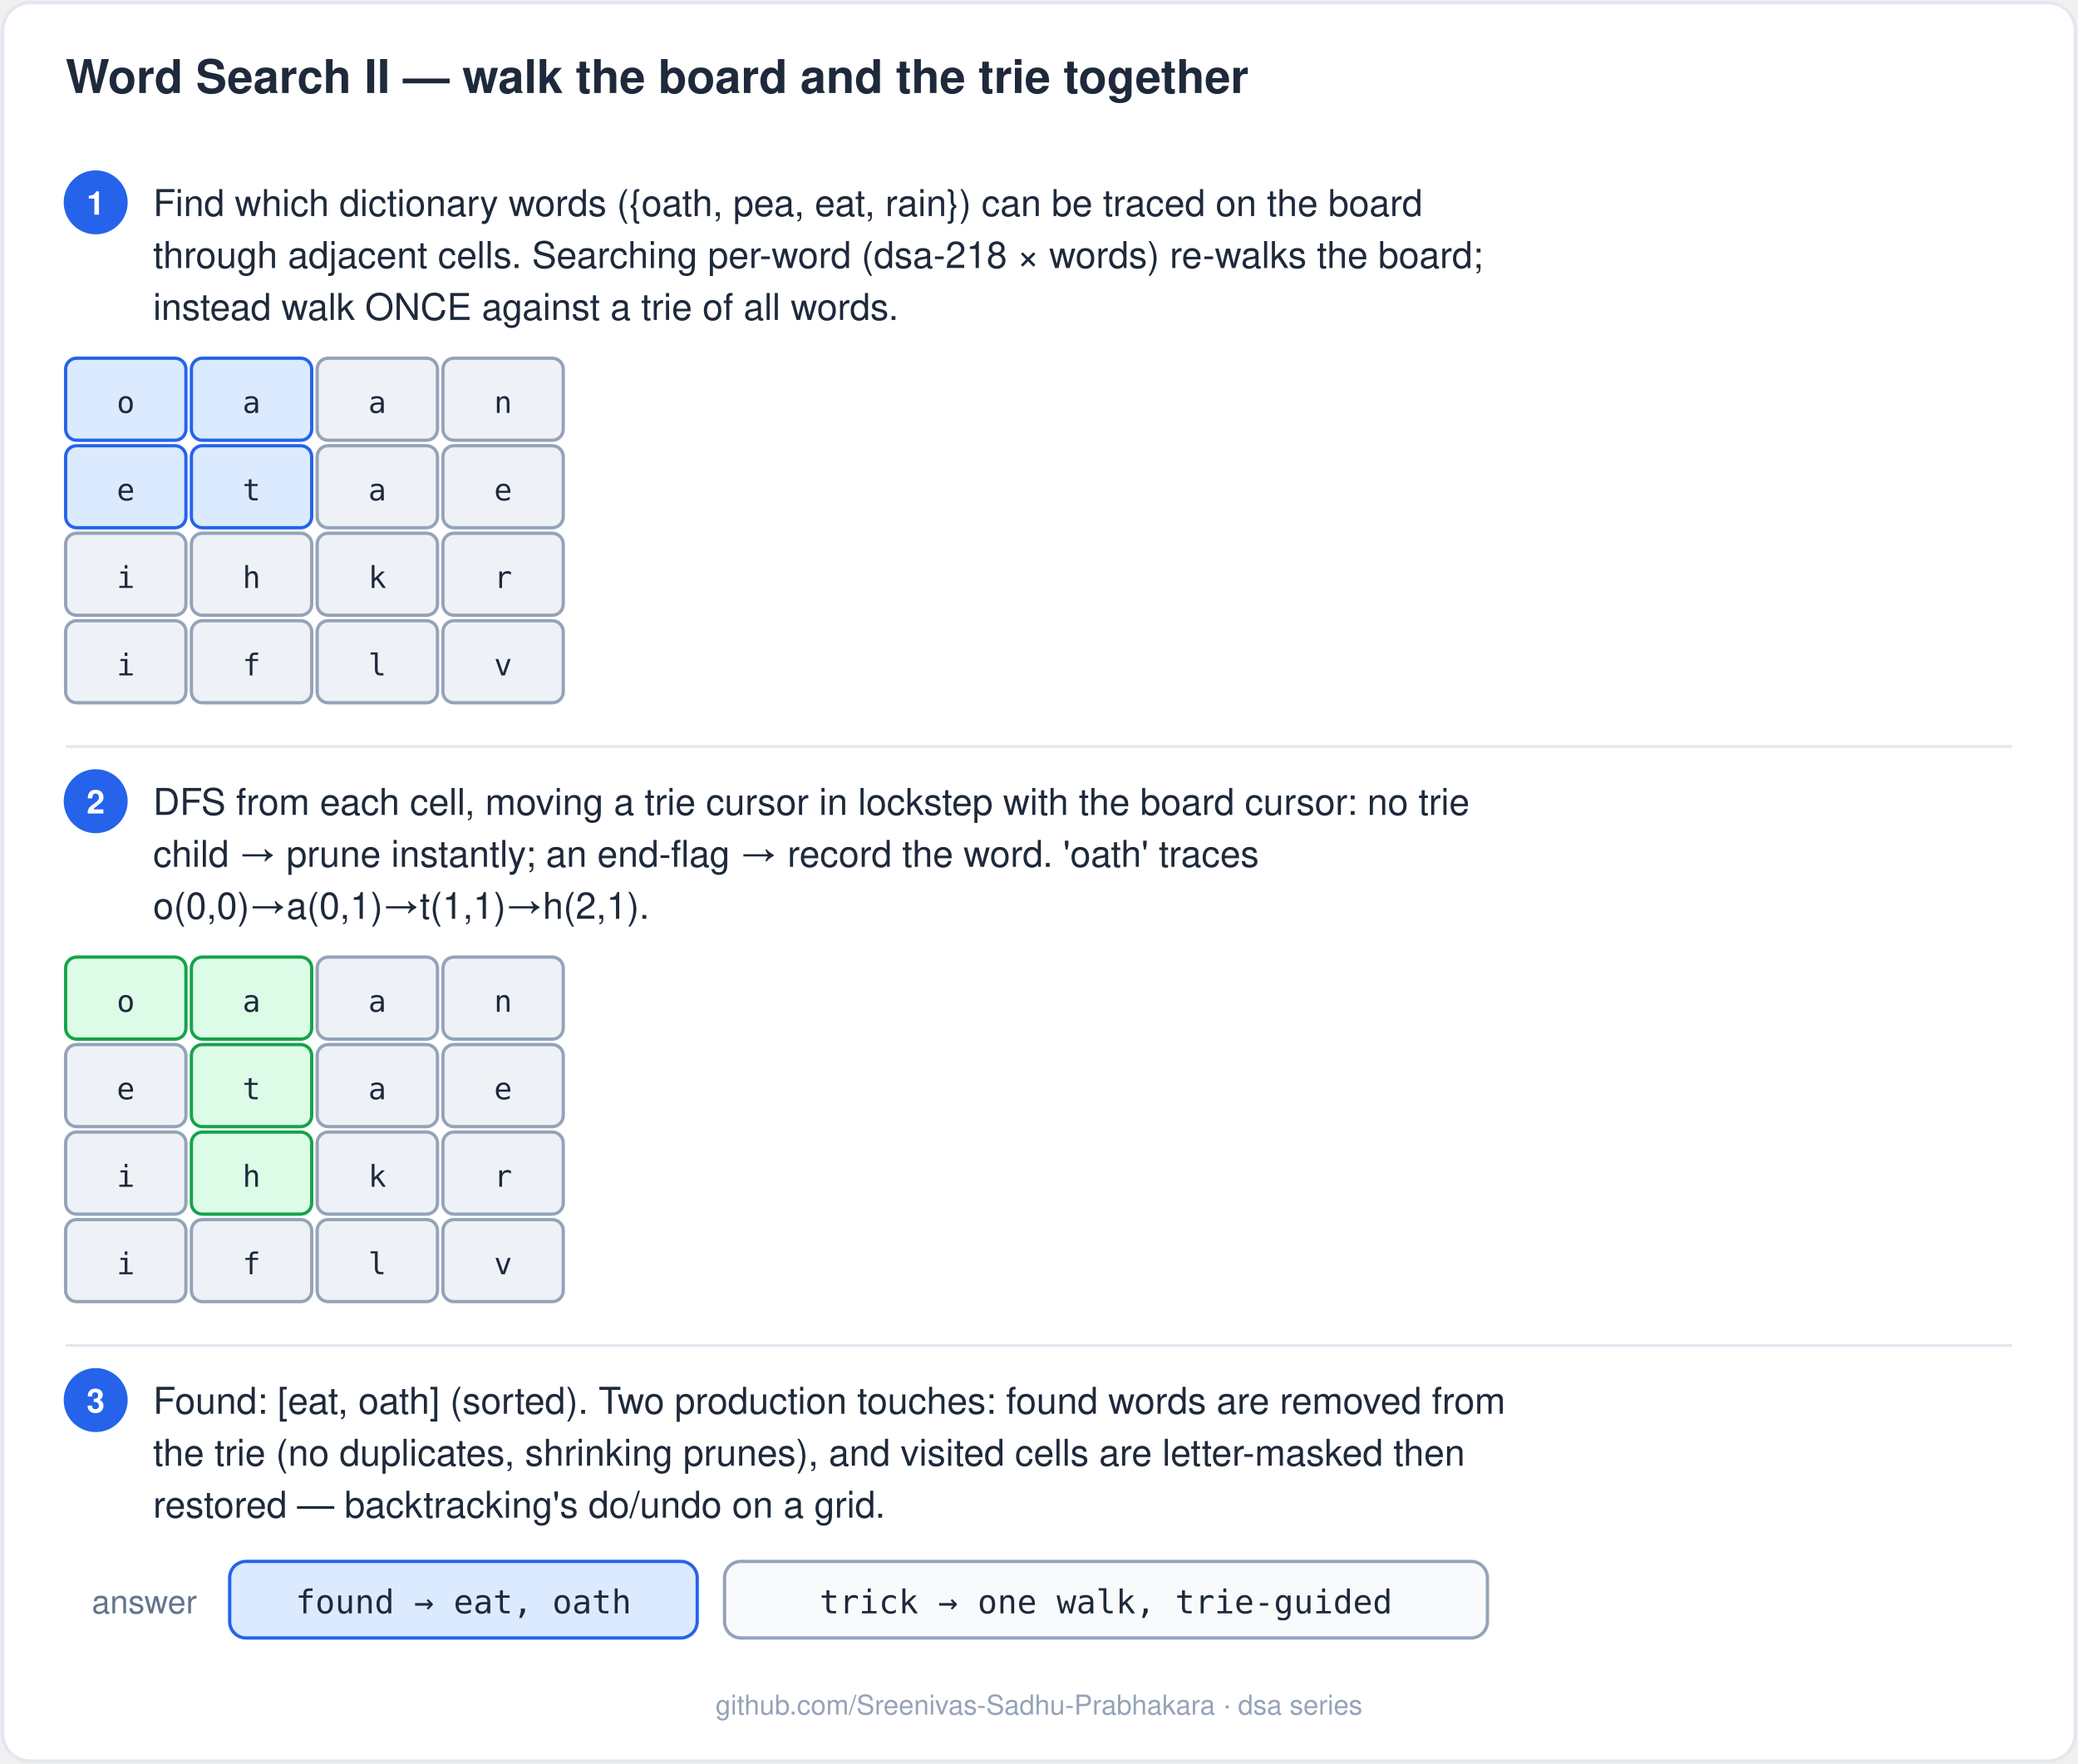
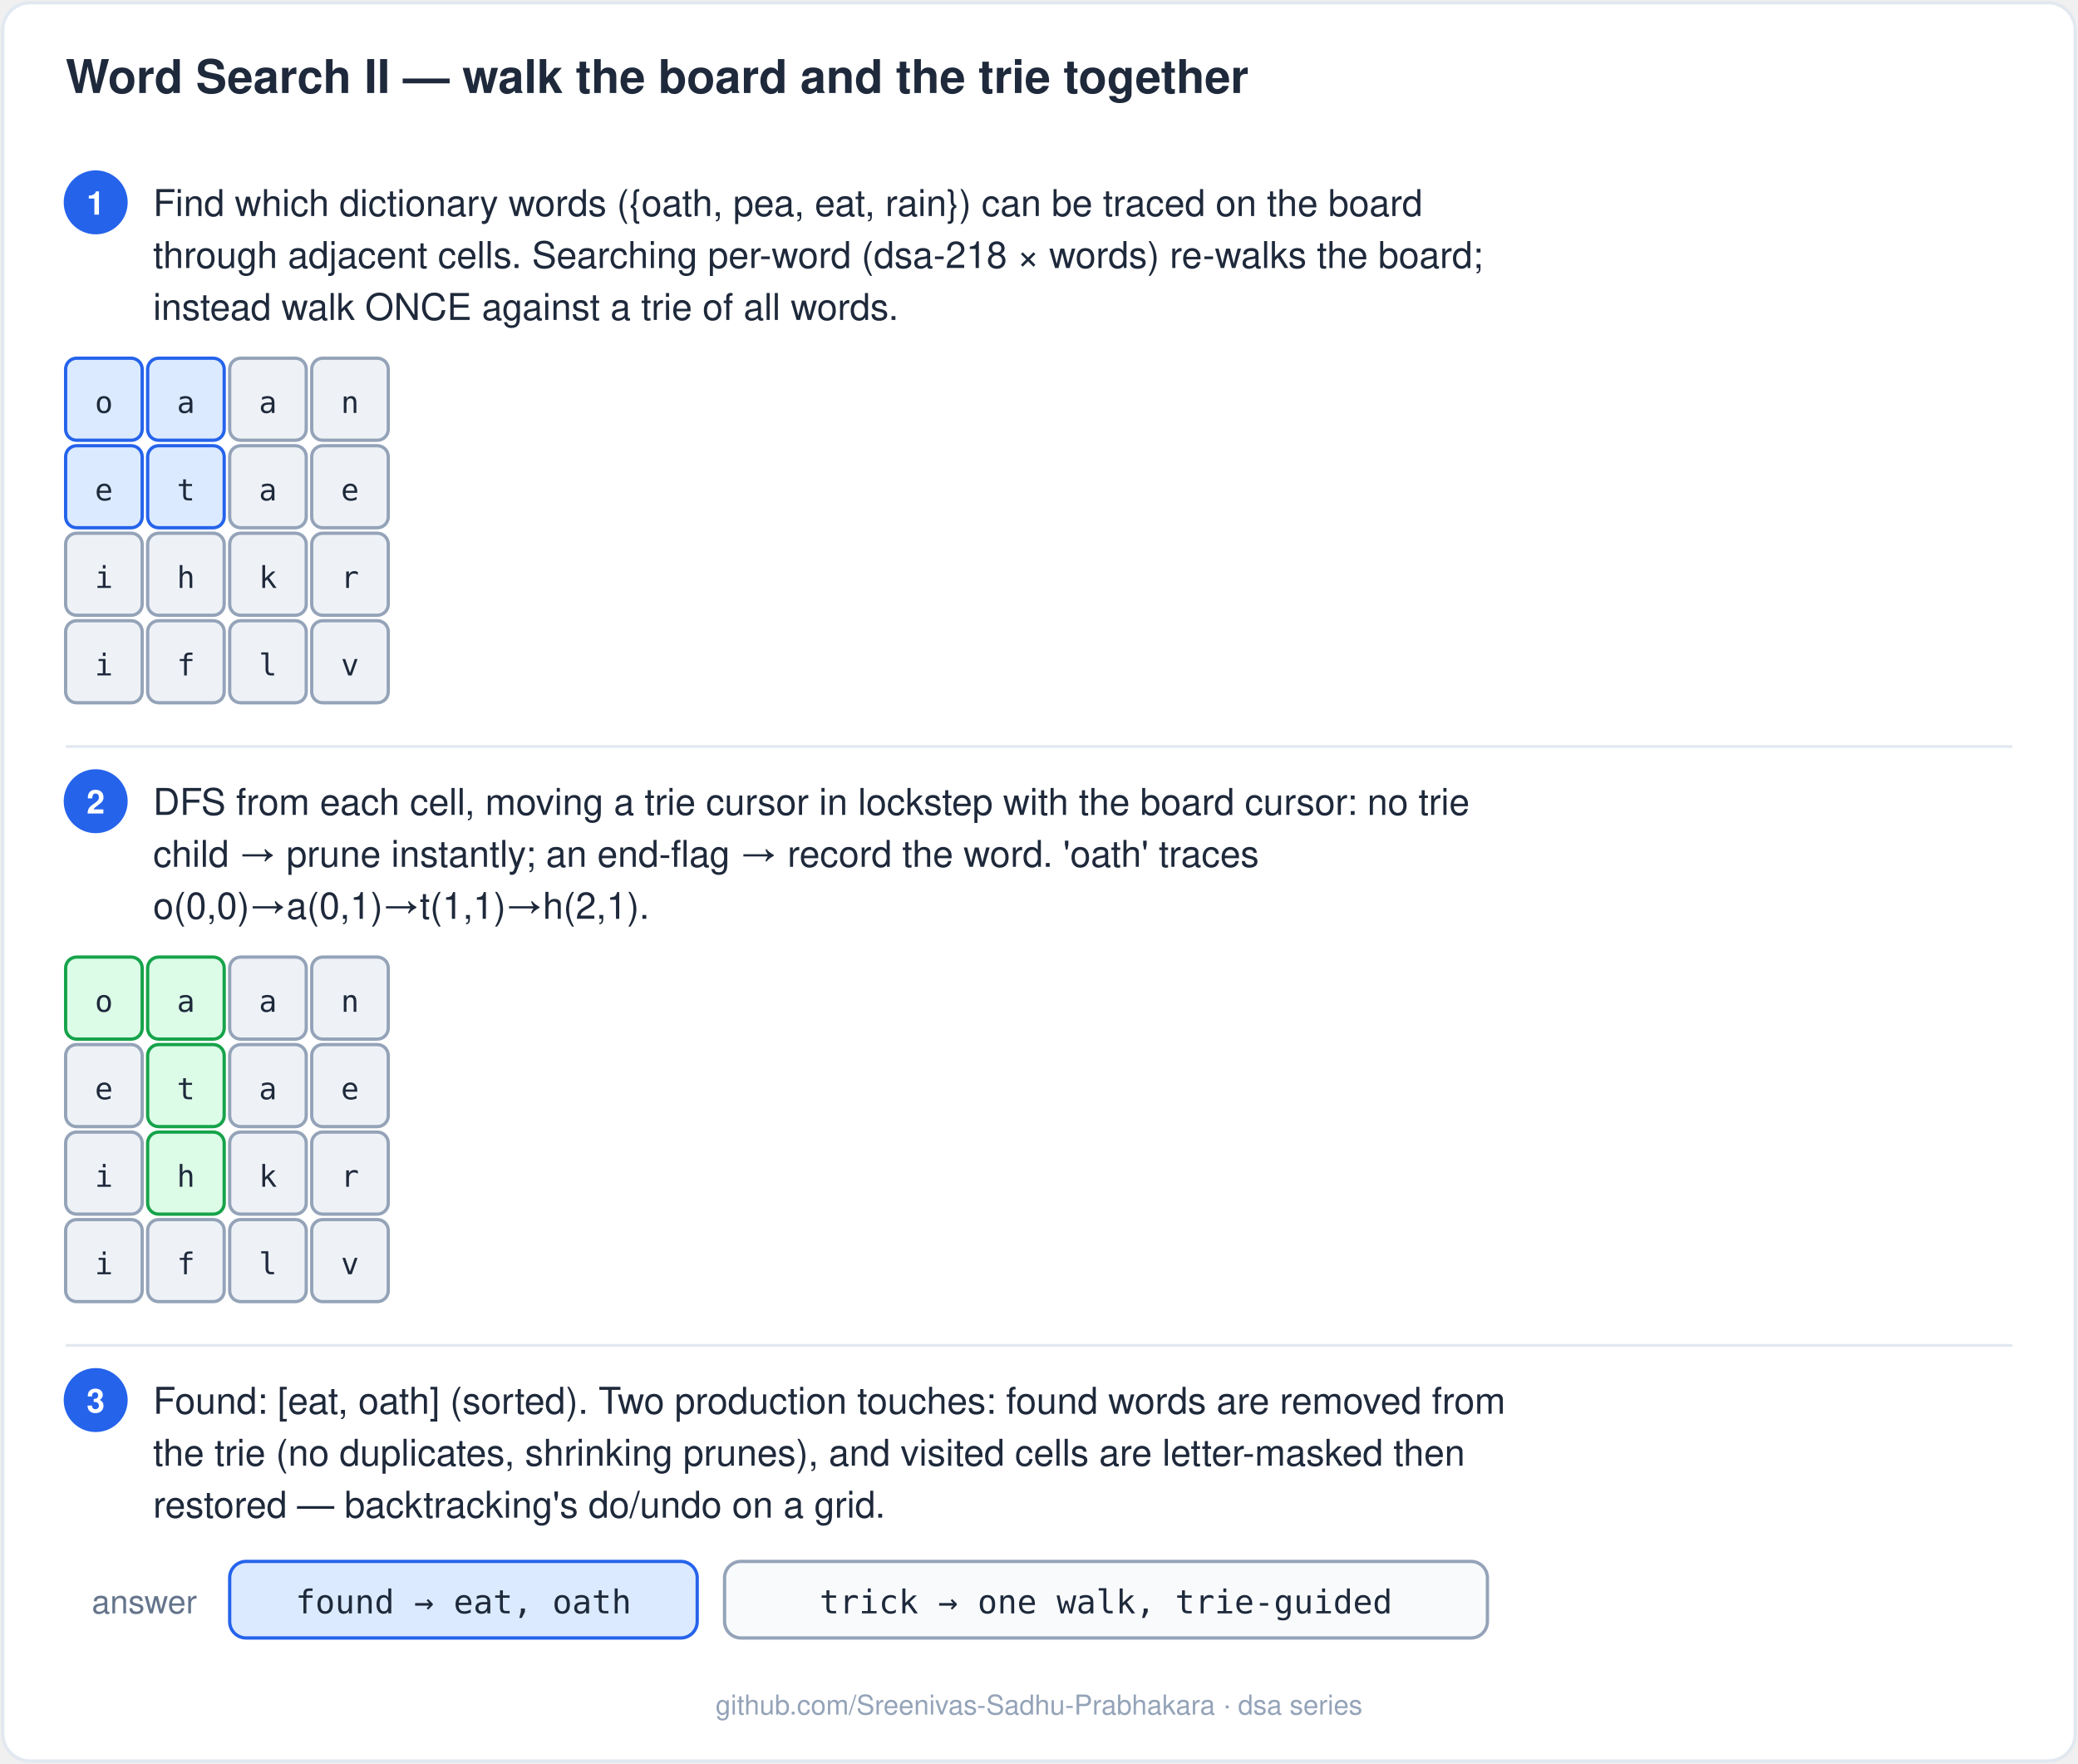
<svg xmlns="http://www.w3.org/2000/svg" width="760" height="645" viewBox="0 0 760 645" role="img" aria-label="Step-by-step visual walkthrough">
  <defs>
    <marker id="arr" markerWidth="8" markerHeight="8" refX="6" refY="3" orient="auto">
      <path d="M0,0 L7,3 L0,6 z" fill="context-stroke" />
    </marker>
  </defs>
  <rect x="1.0" y="1.0" width="758.0" height="643.0" rx="10" fill="#ffffff" stroke="#e2e8f0" stroke-width="1.2" />
  <text x="24.0" y="34.0" font-family="-apple-system,Segoe UI,Helvetica,Arial,sans-serif" font-size="17" fill="#1e293b" text-anchor="start" font-weight="600">Word Search II — walk the board and the trie together</text>
  <circle cx="35.0" cy="74.0" r="11" fill="#2563eb" stroke="#2563eb" stroke-width="1.4" />
  <text x="35.0" y="78.5" font-family="-apple-system,Segoe UI,Helvetica,Arial,sans-serif" font-size="12" fill="#ffffff" text-anchor="middle" font-weight="600">1</text>
  <text x="56.0" y="79.0" font-family="-apple-system,Segoe UI,Helvetica,Arial,sans-serif" font-size="13.5" fill="#1e293b" text-anchor="start">Find which dictionary words ({oath, pea, eat, rain}) can be traced on the board</text>
  <text x="56.0" y="98.0" font-family="-apple-system,Segoe UI,Helvetica,Arial,sans-serif" font-size="13.5" fill="#1e293b" text-anchor="start">through adjacent cells. Searching per-word (dsa-218 × words) re-walks the board;</text>
  <text x="56.0" y="117.0" font-family="-apple-system,Segoe UI,Helvetica,Arial,sans-serif" font-size="13.5" fill="#1e293b" text-anchor="start">instead walk ONCE against a trie of all words.</text>
-   <rect x="24.0" y="131.0" width="44.0" height="30.0" rx="4" fill="#dbeafe" stroke="#2563eb" stroke-width="1.2" />
-   <text x="46.0" y="151.0" font-family="ui-monospace,Menlo,monospace" font-size="11" fill="#1e293b" text-anchor="middle">o</text>
-   <rect x="70.0" y="131.0" width="44.0" height="30.0" rx="4" fill="#dbeafe" stroke="#2563eb" stroke-width="1.2" />
-   <text x="92.0" y="151.0" font-family="ui-monospace,Menlo,monospace" font-size="11" fill="#1e293b" text-anchor="middle">a</text>
-   <rect x="116.0" y="131.0" width="44.0" height="30.0" rx="4" fill="#eef2f7" stroke="#94a3b8" stroke-width="1.2" />
-   <text x="138.0" y="151.0" font-family="ui-monospace,Menlo,monospace" font-size="11" fill="#1e293b" text-anchor="middle">a</text>
-   <rect x="162.0" y="131.0" width="44.0" height="30.0" rx="4" fill="#eef2f7" stroke="#94a3b8" stroke-width="1.2" />
-   <text x="184.0" y="151.0" font-family="ui-monospace,Menlo,monospace" font-size="11" fill="#1e293b" text-anchor="middle">n</text>
-   <rect x="24.0" y="163.0" width="44.0" height="30.0" rx="4" fill="#dbeafe" stroke="#2563eb" stroke-width="1.2" />
-   <text x="46.0" y="183.0" font-family="ui-monospace,Menlo,monospace" font-size="11" fill="#1e293b" text-anchor="middle">e</text>
-   <rect x="70.0" y="163.0" width="44.0" height="30.0" rx="4" fill="#dbeafe" stroke="#2563eb" stroke-width="1.2" />
-   <text x="92.0" y="183.0" font-family="ui-monospace,Menlo,monospace" font-size="11" fill="#1e293b" text-anchor="middle">t</text>
-   <rect x="116.0" y="163.0" width="44.0" height="30.0" rx="4" fill="#eef2f7" stroke="#94a3b8" stroke-width="1.2" />
-   <text x="138.0" y="183.0" font-family="ui-monospace,Menlo,monospace" font-size="11" fill="#1e293b" text-anchor="middle">a</text>
-   <rect x="162.0" y="163.0" width="44.0" height="30.0" rx="4" fill="#eef2f7" stroke="#94a3b8" stroke-width="1.2" />
-   <text x="184.0" y="183.0" font-family="ui-monospace,Menlo,monospace" font-size="11" fill="#1e293b" text-anchor="middle">e</text>
-   <rect x="24.0" y="195.0" width="44.0" height="30.0" rx="4" fill="#eef2f7" stroke="#94a3b8" stroke-width="1.2" />
-   <text x="46.0" y="215.0" font-family="ui-monospace,Menlo,monospace" font-size="11" fill="#1e293b" text-anchor="middle">i</text>
-   <rect x="70.0" y="195.0" width="44.0" height="30.0" rx="4" fill="#eef2f7" stroke="#94a3b8" stroke-width="1.2" />
-   <text x="92.0" y="215.0" font-family="ui-monospace,Menlo,monospace" font-size="11" fill="#1e293b" text-anchor="middle">h</text>
-   <rect x="116.0" y="195.0" width="44.0" height="30.0" rx="4" fill="#eef2f7" stroke="#94a3b8" stroke-width="1.2" />
-   <text x="138.0" y="215.0" font-family="ui-monospace,Menlo,monospace" font-size="11" fill="#1e293b" text-anchor="middle">k</text>
-   <rect x="162.0" y="195.0" width="44.0" height="30.0" rx="4" fill="#eef2f7" stroke="#94a3b8" stroke-width="1.2" />
-   <text x="184.0" y="215.0" font-family="ui-monospace,Menlo,monospace" font-size="11" fill="#1e293b" text-anchor="middle">r</text>
-   <rect x="24.0" y="227.0" width="44.0" height="30.0" rx="4" fill="#eef2f7" stroke="#94a3b8" stroke-width="1.2" />
-   <text x="46.0" y="247.0" font-family="ui-monospace,Menlo,monospace" font-size="11" fill="#1e293b" text-anchor="middle">i</text>
-   <rect x="70.0" y="227.0" width="44.0" height="30.0" rx="4" fill="#eef2f7" stroke="#94a3b8" stroke-width="1.2" />
-   <text x="92.0" y="247.0" font-family="ui-monospace,Menlo,monospace" font-size="11" fill="#1e293b" text-anchor="middle">f</text>
-   <rect x="116.0" y="227.0" width="44.0" height="30.0" rx="4" fill="#eef2f7" stroke="#94a3b8" stroke-width="1.2" />
-   <text x="138.0" y="247.0" font-family="ui-monospace,Menlo,monospace" font-size="11" fill="#1e293b" text-anchor="middle">l</text>
-   <rect x="162.0" y="227.0" width="44.0" height="30.0" rx="4" fill="#eef2f7" stroke="#94a3b8" stroke-width="1.2" />
-   <text x="184.0" y="247.0" font-family="ui-monospace,Menlo,monospace" font-size="11" fill="#1e293b" text-anchor="middle">v</text>
+   <rect x="24.0" y="131.0" width="28.0" height="30.0" rx="4" fill="#dbeafe" stroke="#2563eb" stroke-width="1.2" />
+   <text x="38.0" y="151.0" font-family="ui-monospace,Menlo,monospace" font-size="11" fill="#1e293b" text-anchor="middle">o</text>
+   <rect x="54.0" y="131.0" width="28.0" height="30.0" rx="4" fill="#dbeafe" stroke="#2563eb" stroke-width="1.2" />
+   <text x="68.0" y="151.0" font-family="ui-monospace,Menlo,monospace" font-size="11" fill="#1e293b" text-anchor="middle">a</text>
+   <rect x="84.0" y="131.0" width="28.0" height="30.0" rx="4" fill="#eef2f7" stroke="#94a3b8" stroke-width="1.2" />
+   <text x="98.0" y="151.0" font-family="ui-monospace,Menlo,monospace" font-size="11" fill="#1e293b" text-anchor="middle">a</text>
+   <rect x="114.0" y="131.0" width="28.0" height="30.0" rx="4" fill="#eef2f7" stroke="#94a3b8" stroke-width="1.2" />
+   <text x="128.0" y="151.0" font-family="ui-monospace,Menlo,monospace" font-size="11" fill="#1e293b" text-anchor="middle">n</text>
+   <rect x="24.0" y="163.0" width="28.0" height="30.0" rx="4" fill="#dbeafe" stroke="#2563eb" stroke-width="1.2" />
+   <text x="38.0" y="183.0" font-family="ui-monospace,Menlo,monospace" font-size="11" fill="#1e293b" text-anchor="middle">e</text>
+   <rect x="54.0" y="163.0" width="28.0" height="30.0" rx="4" fill="#dbeafe" stroke="#2563eb" stroke-width="1.2" />
+   <text x="68.0" y="183.0" font-family="ui-monospace,Menlo,monospace" font-size="11" fill="#1e293b" text-anchor="middle">t</text>
+   <rect x="84.0" y="163.0" width="28.0" height="30.0" rx="4" fill="#eef2f7" stroke="#94a3b8" stroke-width="1.2" />
+   <text x="98.0" y="183.0" font-family="ui-monospace,Menlo,monospace" font-size="11" fill="#1e293b" text-anchor="middle">a</text>
+   <rect x="114.0" y="163.0" width="28.0" height="30.0" rx="4" fill="#eef2f7" stroke="#94a3b8" stroke-width="1.2" />
+   <text x="128.0" y="183.0" font-family="ui-monospace,Menlo,monospace" font-size="11" fill="#1e293b" text-anchor="middle">e</text>
+   <rect x="24.0" y="195.0" width="28.0" height="30.0" rx="4" fill="#eef2f7" stroke="#94a3b8" stroke-width="1.2" />
+   <text x="38.0" y="215.0" font-family="ui-monospace,Menlo,monospace" font-size="11" fill="#1e293b" text-anchor="middle">i</text>
+   <rect x="54.0" y="195.0" width="28.0" height="30.0" rx="4" fill="#eef2f7" stroke="#94a3b8" stroke-width="1.2" />
+   <text x="68.0" y="215.0" font-family="ui-monospace,Menlo,monospace" font-size="11" fill="#1e293b" text-anchor="middle">h</text>
+   <rect x="84.0" y="195.0" width="28.0" height="30.0" rx="4" fill="#eef2f7" stroke="#94a3b8" stroke-width="1.2" />
+   <text x="98.0" y="215.0" font-family="ui-monospace,Menlo,monospace" font-size="11" fill="#1e293b" text-anchor="middle">k</text>
+   <rect x="114.0" y="195.0" width="28.0" height="30.0" rx="4" fill="#eef2f7" stroke="#94a3b8" stroke-width="1.2" />
+   <text x="128.0" y="215.0" font-family="ui-monospace,Menlo,monospace" font-size="11" fill="#1e293b" text-anchor="middle">r</text>
+   <rect x="24.0" y="227.0" width="28.0" height="30.0" rx="4" fill="#eef2f7" stroke="#94a3b8" stroke-width="1.2" />
+   <text x="38.0" y="247.0" font-family="ui-monospace,Menlo,monospace" font-size="11" fill="#1e293b" text-anchor="middle">i</text>
+   <rect x="54.0" y="227.0" width="28.0" height="30.0" rx="4" fill="#eef2f7" stroke="#94a3b8" stroke-width="1.2" />
+   <text x="68.0" y="247.0" font-family="ui-monospace,Menlo,monospace" font-size="11" fill="#1e293b" text-anchor="middle">f</text>
+   <rect x="84.0" y="227.0" width="28.0" height="30.0" rx="4" fill="#eef2f7" stroke="#94a3b8" stroke-width="1.2" />
+   <text x="98.0" y="247.0" font-family="ui-monospace,Menlo,monospace" font-size="11" fill="#1e293b" text-anchor="middle">l</text>
+   <rect x="114.0" y="227.0" width="28.0" height="30.0" rx="4" fill="#eef2f7" stroke="#94a3b8" stroke-width="1.2" />
+   <text x="128.0" y="247.0" font-family="ui-monospace,Menlo,monospace" font-size="11" fill="#1e293b" text-anchor="middle">v</text>
  <line x1="24.0" y1="273.0" x2="736.0" y2="273.0" stroke="#e2e8f0" stroke-width="1" />
  <circle cx="35.0" cy="293.0" r="11" fill="#2563eb" stroke="#2563eb" stroke-width="1.4" />
  <text x="35.0" y="297.5" font-family="-apple-system,Segoe UI,Helvetica,Arial,sans-serif" font-size="12" fill="#ffffff" text-anchor="middle" font-weight="600">2</text>
  <text x="56.0" y="298.0" font-family="-apple-system,Segoe UI,Helvetica,Arial,sans-serif" font-size="13.5" fill="#1e293b" text-anchor="start">DFS from each cell, moving a trie cursor in lockstep with the board cursor: no trie</text>
  <text x="56.0" y="317.0" font-family="-apple-system,Segoe UI,Helvetica,Arial,sans-serif" font-size="13.5" fill="#1e293b" text-anchor="start">child → prune instantly; an end-flag → record the word. 'oath' traces</text>
  <text x="56.0" y="336.0" font-family="-apple-system,Segoe UI,Helvetica,Arial,sans-serif" font-size="13.5" fill="#1e293b" text-anchor="start">o(0,0)→a(0,1)→t(1,1)→h(2,1).</text>
-   <rect x="24.0" y="350.0" width="44.0" height="30.0" rx="4" fill="#dcfce7" stroke="#16a34a" stroke-width="1.2" />
-   <text x="46.0" y="370.0" font-family="ui-monospace,Menlo,monospace" font-size="11" fill="#1e293b" text-anchor="middle">o</text>
-   <rect x="70.0" y="350.0" width="44.0" height="30.0" rx="4" fill="#dcfce7" stroke="#16a34a" stroke-width="1.2" />
-   <text x="92.0" y="370.0" font-family="ui-monospace,Menlo,monospace" font-size="11" fill="#1e293b" text-anchor="middle">a</text>
-   <rect x="116.0" y="350.0" width="44.0" height="30.0" rx="4" fill="#eef2f7" stroke="#94a3b8" stroke-width="1.2" />
-   <text x="138.0" y="370.0" font-family="ui-monospace,Menlo,monospace" font-size="11" fill="#1e293b" text-anchor="middle">a</text>
-   <rect x="162.0" y="350.0" width="44.0" height="30.0" rx="4" fill="#eef2f7" stroke="#94a3b8" stroke-width="1.2" />
-   <text x="184.0" y="370.0" font-family="ui-monospace,Menlo,monospace" font-size="11" fill="#1e293b" text-anchor="middle">n</text>
-   <rect x="24.0" y="382.0" width="44.0" height="30.0" rx="4" fill="#eef2f7" stroke="#94a3b8" stroke-width="1.2" />
-   <text x="46.0" y="402.0" font-family="ui-monospace,Menlo,monospace" font-size="11" fill="#1e293b" text-anchor="middle">e</text>
-   <rect x="70.0" y="382.0" width="44.0" height="30.0" rx="4" fill="#dcfce7" stroke="#16a34a" stroke-width="1.2" />
-   <text x="92.0" y="402.0" font-family="ui-monospace,Menlo,monospace" font-size="11" fill="#1e293b" text-anchor="middle">t</text>
-   <rect x="116.0" y="382.0" width="44.0" height="30.0" rx="4" fill="#eef2f7" stroke="#94a3b8" stroke-width="1.2" />
-   <text x="138.0" y="402.0" font-family="ui-monospace,Menlo,monospace" font-size="11" fill="#1e293b" text-anchor="middle">a</text>
-   <rect x="162.0" y="382.0" width="44.0" height="30.0" rx="4" fill="#eef2f7" stroke="#94a3b8" stroke-width="1.2" />
-   <text x="184.0" y="402.0" font-family="ui-monospace,Menlo,monospace" font-size="11" fill="#1e293b" text-anchor="middle">e</text>
-   <rect x="24.0" y="414.0" width="44.0" height="30.0" rx="4" fill="#eef2f7" stroke="#94a3b8" stroke-width="1.2" />
-   <text x="46.0" y="434.0" font-family="ui-monospace,Menlo,monospace" font-size="11" fill="#1e293b" text-anchor="middle">i</text>
-   <rect x="70.0" y="414.0" width="44.0" height="30.0" rx="4" fill="#dcfce7" stroke="#16a34a" stroke-width="1.2" />
-   <text x="92.0" y="434.0" font-family="ui-monospace,Menlo,monospace" font-size="11" fill="#1e293b" text-anchor="middle">h</text>
-   <rect x="116.0" y="414.0" width="44.0" height="30.0" rx="4" fill="#eef2f7" stroke="#94a3b8" stroke-width="1.2" />
-   <text x="138.0" y="434.0" font-family="ui-monospace,Menlo,monospace" font-size="11" fill="#1e293b" text-anchor="middle">k</text>
-   <rect x="162.0" y="414.0" width="44.0" height="30.0" rx="4" fill="#eef2f7" stroke="#94a3b8" stroke-width="1.2" />
-   <text x="184.0" y="434.0" font-family="ui-monospace,Menlo,monospace" font-size="11" fill="#1e293b" text-anchor="middle">r</text>
-   <rect x="24.0" y="446.0" width="44.0" height="30.0" rx="4" fill="#eef2f7" stroke="#94a3b8" stroke-width="1.2" />
-   <text x="46.0" y="466.0" font-family="ui-monospace,Menlo,monospace" font-size="11" fill="#1e293b" text-anchor="middle">i</text>
-   <rect x="70.0" y="446.0" width="44.0" height="30.0" rx="4" fill="#eef2f7" stroke="#94a3b8" stroke-width="1.2" />
-   <text x="92.0" y="466.0" font-family="ui-monospace,Menlo,monospace" font-size="11" fill="#1e293b" text-anchor="middle">f</text>
-   <rect x="116.0" y="446.0" width="44.0" height="30.0" rx="4" fill="#eef2f7" stroke="#94a3b8" stroke-width="1.2" />
-   <text x="138.0" y="466.0" font-family="ui-monospace,Menlo,monospace" font-size="11" fill="#1e293b" text-anchor="middle">l</text>
-   <rect x="162.0" y="446.0" width="44.0" height="30.0" rx="4" fill="#eef2f7" stroke="#94a3b8" stroke-width="1.2" />
-   <text x="184.0" y="466.0" font-family="ui-monospace,Menlo,monospace" font-size="11" fill="#1e293b" text-anchor="middle">v</text>
+   <rect x="24.0" y="350.0" width="28.0" height="30.0" rx="4" fill="#dcfce7" stroke="#16a34a" stroke-width="1.2" />
+   <text x="38.0" y="370.0" font-family="ui-monospace,Menlo,monospace" font-size="11" fill="#1e293b" text-anchor="middle">o</text>
+   <rect x="54.0" y="350.0" width="28.0" height="30.0" rx="4" fill="#dcfce7" stroke="#16a34a" stroke-width="1.2" />
+   <text x="68.0" y="370.0" font-family="ui-monospace,Menlo,monospace" font-size="11" fill="#1e293b" text-anchor="middle">a</text>
+   <rect x="84.0" y="350.0" width="28.0" height="30.0" rx="4" fill="#eef2f7" stroke="#94a3b8" stroke-width="1.2" />
+   <text x="98.0" y="370.0" font-family="ui-monospace,Menlo,monospace" font-size="11" fill="#1e293b" text-anchor="middle">a</text>
+   <rect x="114.0" y="350.0" width="28.0" height="30.0" rx="4" fill="#eef2f7" stroke="#94a3b8" stroke-width="1.2" />
+   <text x="128.0" y="370.0" font-family="ui-monospace,Menlo,monospace" font-size="11" fill="#1e293b" text-anchor="middle">n</text>
+   <rect x="24.0" y="382.0" width="28.0" height="30.0" rx="4" fill="#eef2f7" stroke="#94a3b8" stroke-width="1.2" />
+   <text x="38.0" y="402.0" font-family="ui-monospace,Menlo,monospace" font-size="11" fill="#1e293b" text-anchor="middle">e</text>
+   <rect x="54.0" y="382.0" width="28.0" height="30.0" rx="4" fill="#dcfce7" stroke="#16a34a" stroke-width="1.2" />
+   <text x="68.0" y="402.0" font-family="ui-monospace,Menlo,monospace" font-size="11" fill="#1e293b" text-anchor="middle">t</text>
+   <rect x="84.0" y="382.0" width="28.0" height="30.0" rx="4" fill="#eef2f7" stroke="#94a3b8" stroke-width="1.2" />
+   <text x="98.0" y="402.0" font-family="ui-monospace,Menlo,monospace" font-size="11" fill="#1e293b" text-anchor="middle">a</text>
+   <rect x="114.0" y="382.0" width="28.0" height="30.0" rx="4" fill="#eef2f7" stroke="#94a3b8" stroke-width="1.2" />
+   <text x="128.0" y="402.0" font-family="ui-monospace,Menlo,monospace" font-size="11" fill="#1e293b" text-anchor="middle">e</text>
+   <rect x="24.0" y="414.0" width="28.0" height="30.0" rx="4" fill="#eef2f7" stroke="#94a3b8" stroke-width="1.2" />
+   <text x="38.0" y="434.0" font-family="ui-monospace,Menlo,monospace" font-size="11" fill="#1e293b" text-anchor="middle">i</text>
+   <rect x="54.0" y="414.0" width="28.0" height="30.0" rx="4" fill="#dcfce7" stroke="#16a34a" stroke-width="1.2" />
+   <text x="68.0" y="434.0" font-family="ui-monospace,Menlo,monospace" font-size="11" fill="#1e293b" text-anchor="middle">h</text>
+   <rect x="84.0" y="414.0" width="28.0" height="30.0" rx="4" fill="#eef2f7" stroke="#94a3b8" stroke-width="1.2" />
+   <text x="98.0" y="434.0" font-family="ui-monospace,Menlo,monospace" font-size="11" fill="#1e293b" text-anchor="middle">k</text>
+   <rect x="114.0" y="414.0" width="28.0" height="30.0" rx="4" fill="#eef2f7" stroke="#94a3b8" stroke-width="1.2" />
+   <text x="128.0" y="434.0" font-family="ui-monospace,Menlo,monospace" font-size="11" fill="#1e293b" text-anchor="middle">r</text>
+   <rect x="24.0" y="446.0" width="28.0" height="30.0" rx="4" fill="#eef2f7" stroke="#94a3b8" stroke-width="1.2" />
+   <text x="38.0" y="466.0" font-family="ui-monospace,Menlo,monospace" font-size="11" fill="#1e293b" text-anchor="middle">i</text>
+   <rect x="54.0" y="446.0" width="28.0" height="30.0" rx="4" fill="#eef2f7" stroke="#94a3b8" stroke-width="1.2" />
+   <text x="68.0" y="466.0" font-family="ui-monospace,Menlo,monospace" font-size="11" fill="#1e293b" text-anchor="middle">f</text>
+   <rect x="84.0" y="446.0" width="28.0" height="30.0" rx="4" fill="#eef2f7" stroke="#94a3b8" stroke-width="1.2" />
+   <text x="98.0" y="466.0" font-family="ui-monospace,Menlo,monospace" font-size="11" fill="#1e293b" text-anchor="middle">l</text>
+   <rect x="114.0" y="446.0" width="28.0" height="30.0" rx="4" fill="#eef2f7" stroke="#94a3b8" stroke-width="1.2" />
+   <text x="128.0" y="466.0" font-family="ui-monospace,Menlo,monospace" font-size="11" fill="#1e293b" text-anchor="middle">v</text>
  <line x1="24.0" y1="492.0" x2="736.0" y2="492.0" stroke="#e2e8f0" stroke-width="1" />
  <circle cx="35.0" cy="512.0" r="11" fill="#2563eb" stroke="#2563eb" stroke-width="1.4" />
  <text x="35.0" y="516.5" font-family="-apple-system,Segoe UI,Helvetica,Arial,sans-serif" font-size="12" fill="#ffffff" text-anchor="middle" font-weight="600">3</text>
  <text x="56.0" y="517.0" font-family="-apple-system,Segoe UI,Helvetica,Arial,sans-serif" font-size="13.5" fill="#1e293b" text-anchor="start">Found: [eat, oath] (sorted). Two production touches: found words are removed from</text>
  <text x="56.0" y="536.0" font-family="-apple-system,Segoe UI,Helvetica,Arial,sans-serif" font-size="13.5" fill="#1e293b" text-anchor="start">the trie (no duplicates, shrinking prunes), and visited cells are letter-masked then</text>
  <text x="56.0" y="555.0" font-family="-apple-system,Segoe UI,Helvetica,Arial,sans-serif" font-size="13.5" fill="#1e293b" text-anchor="start">restored — backtracking's do/undo on a grid.</text>
  <text x="72.0" y="590.0" font-family="-apple-system,Segoe UI,Helvetica,Arial,sans-serif" font-size="12" fill="#64748b" text-anchor="end">answer</text>
  <rect x="84.0" y="571.0" width="171.0" height="28.0" rx="6" fill="#dbeafe" stroke="#2563eb" stroke-width="1.2" />
  <text x="169.5" y="590.0" font-family="ui-monospace,Menlo,monospace" font-size="12" fill="#1e293b" text-anchor="middle">found → eat, oath</text>
  <rect x="265.0" y="571.0" width="279.0" height="28.0" rx="6" fill="#f8fafc" stroke="#94a3b8" stroke-width="1.2" />
  <text x="404.5" y="590.0" font-family="ui-monospace,Menlo,monospace" font-size="12" fill="#1e293b" text-anchor="middle">trick → one walk, trie-guided</text>
  <text x="380.0" y="627.0" font-family="-apple-system,Segoe UI,Helvetica,Arial,sans-serif" font-size="10" fill="#94a3b8" text-anchor="middle">github.com/Sreenivas-Sadhu-Prabhakara · dsa series</text>
</svg>
